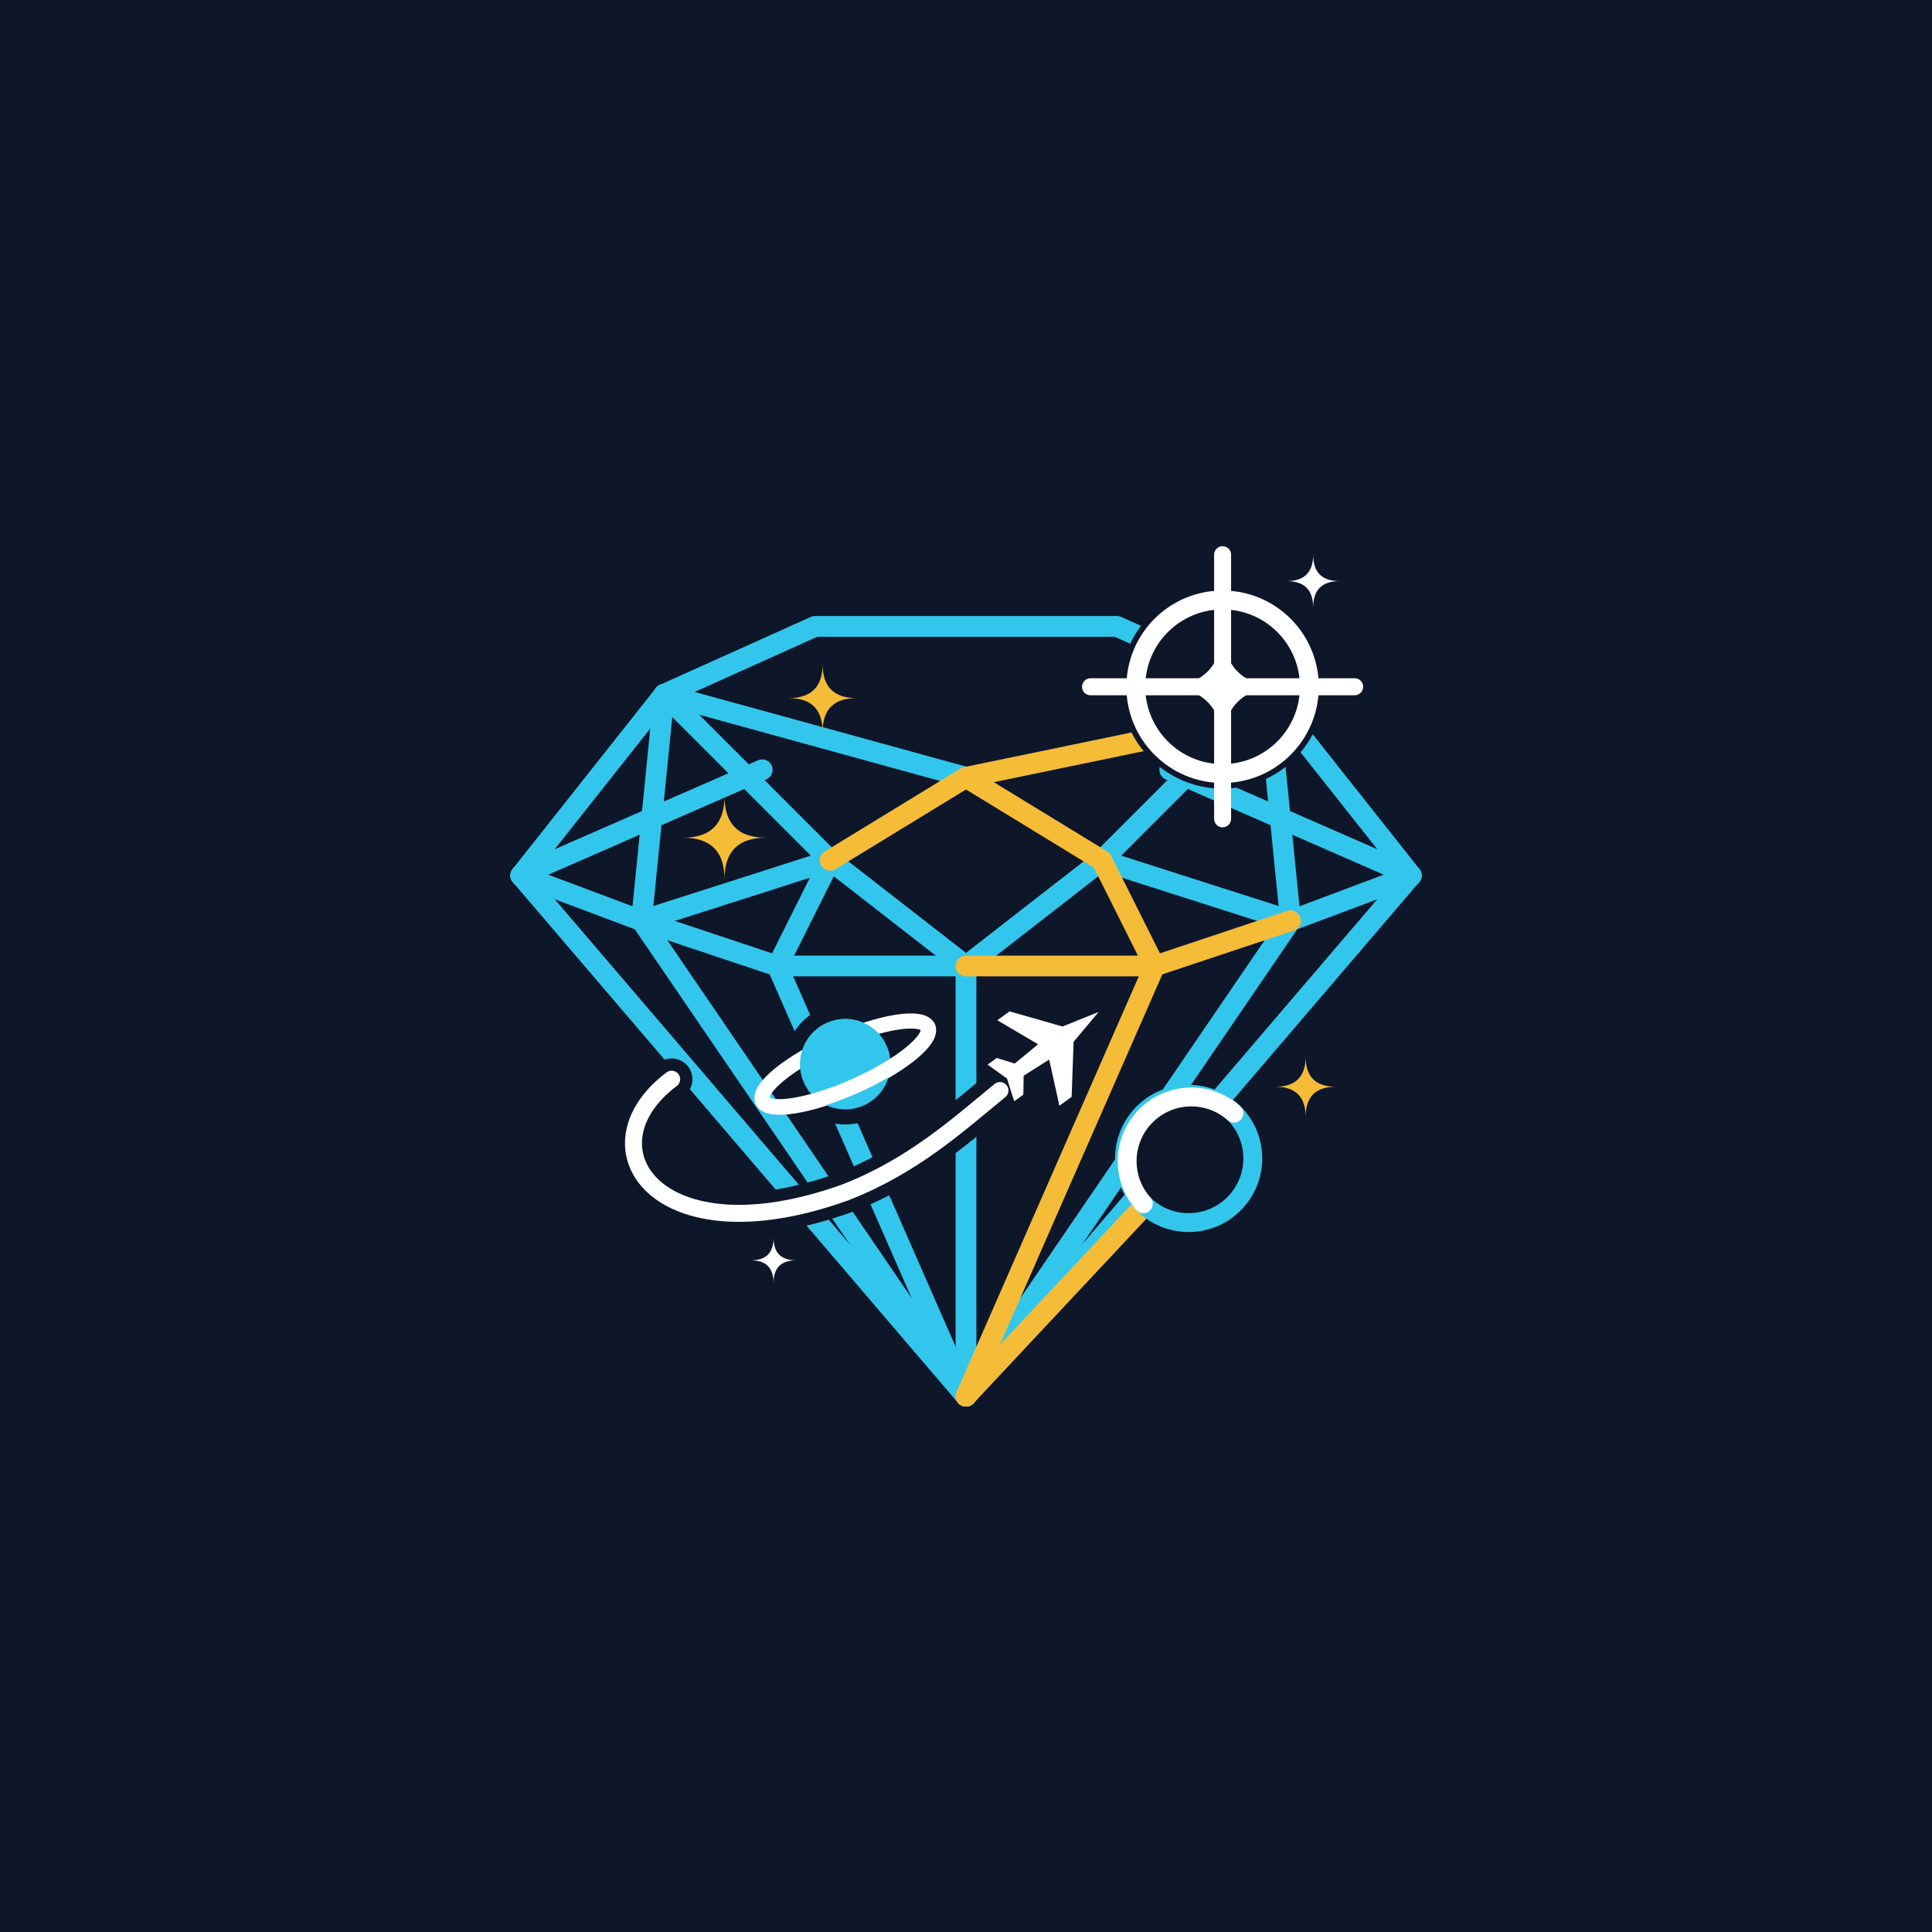
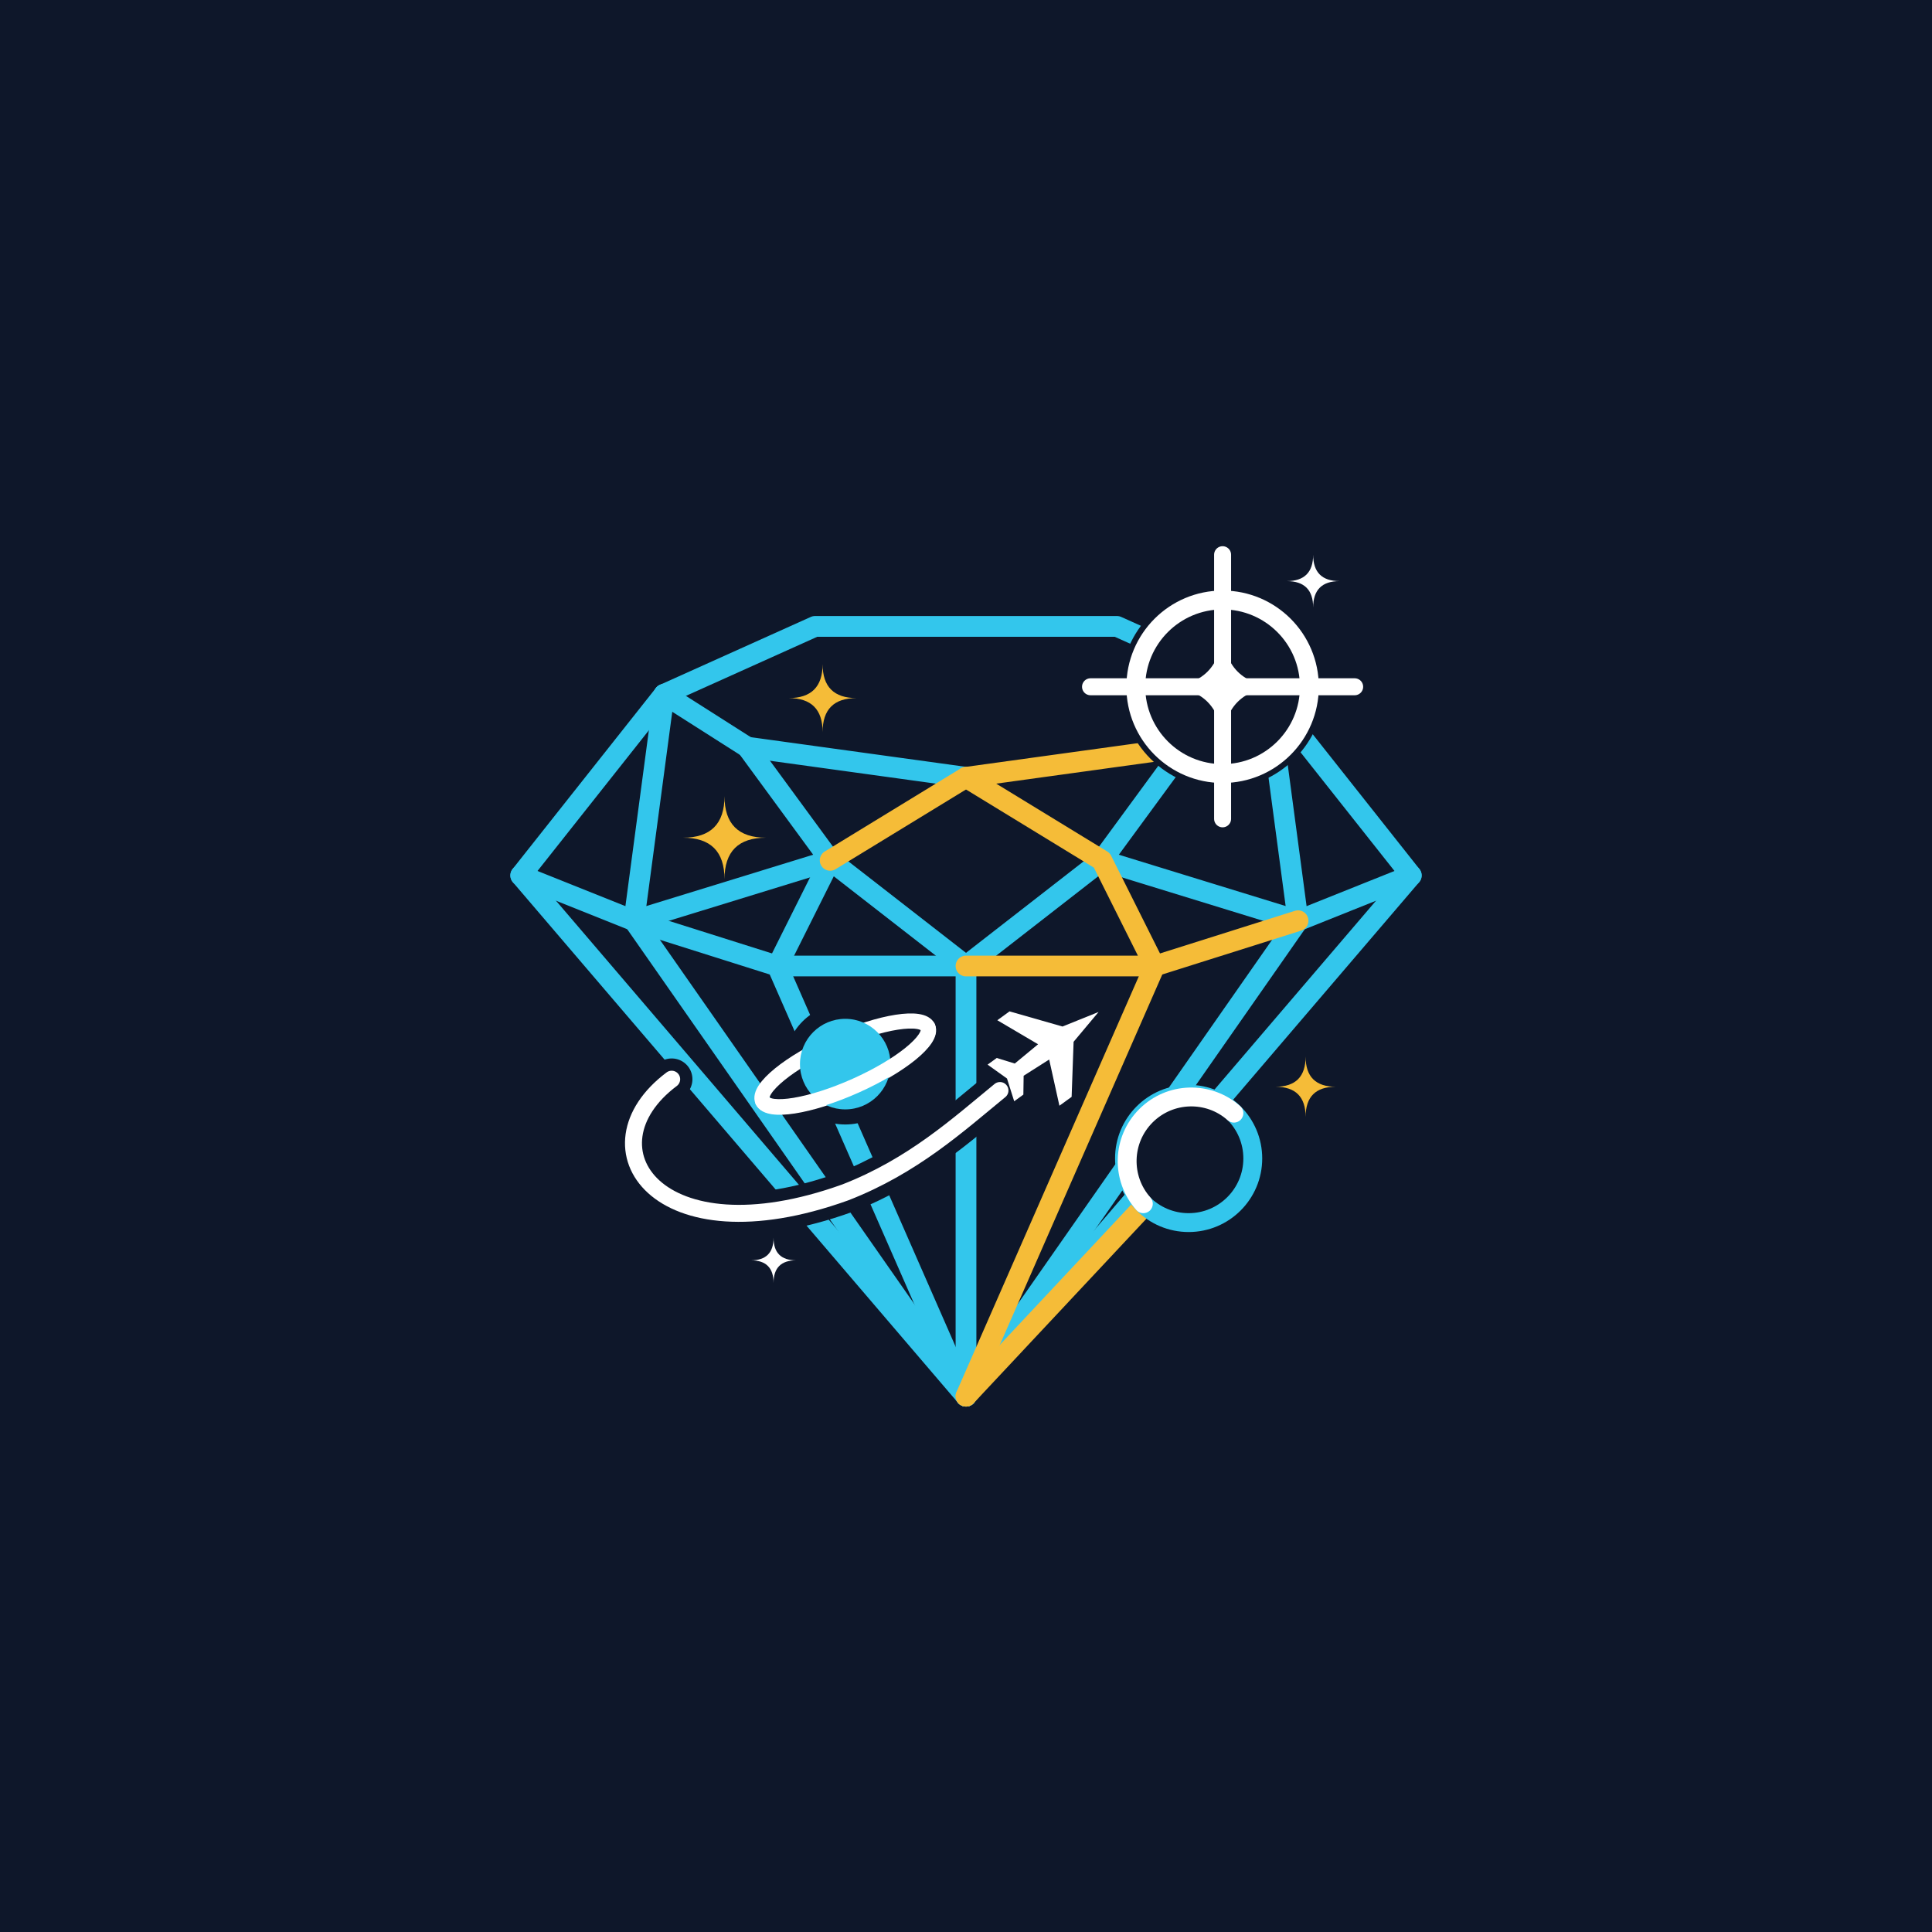
<svg xmlns="http://www.w3.org/2000/svg" viewBox="0 0 512 512" width="512" height="512" role="img" aria-label="FarGems Logo">
  <rect id="bg" width="512" height="512" fill="#0E172A" />
  <g id="diamond-cyan" fill="none" stroke="#33C6EC" stroke-width="5.5" stroke-linecap="round" stroke-linejoin="round">
    <polygon points="216,166 296,166 336,184 374,232 256,370 138,232 176,184" />
-     <polyline points="138,232 170,244 206,256 256,256" />
-     <polyline points="374,232 342,244 292,228 256,256" />
-     <line x1="176" y1="184" x2="170" y2="244" />
-     <line x1="176" y1="184" x2="220" y2="228" />
-     <line x1="176" y1="184" x2="256" y2="206" />
-     <line x1="138" y1="232" x2="202" y2="204" />
-     <line x1="170" y1="244" x2="220" y2="228" />
+     <polyline points="138,232 168,244 206,256 256,256" />
+     <line x1="176" y1="184" x2="168" y2="244" />
+     <line x1="176" y1="184" x2="198" y2="198" />
+     <line x1="198" y1="198" x2="256" y2="206" />
+     <line x1="198" y1="198" x2="220" y2="228" />
+     <line x1="168" y1="244" x2="220" y2="228" />
    <line x1="220" y1="228" x2="206" y2="256" />
    <line x1="220" y1="228" x2="256" y2="256" />
-     <line x1="336" y1="184" x2="342" y2="244" />
-     <line x1="336" y1="184" x2="292" y2="228" />
-     <line x1="374" y1="232" x2="310" y2="204" />
-     <line x1="170" y1="244" x2="256" y2="370" />
+     <polyline points="374,232 344,244 292,228 256,256" />
+     <line x1="336" y1="184" x2="344" y2="244" />
+     <line x1="336" y1="184" x2="314" y2="198" />
+     <line x1="314" y1="198" x2="292" y2="228" />
+     <line x1="168" y1="244" x2="256" y2="370" />
    <line x1="206" y1="256" x2="256" y2="370" />
    <line x1="256" y1="256" x2="256" y2="370" />
-     <line x1="342" y1="244" x2="256" y2="370" />
+     <line x1="344" y1="244" x2="256" y2="370" />
  </g>
  <g id="diamond-gold" fill="none" stroke="#F5BC38" stroke-width="5.5" stroke-linecap="round" stroke-linejoin="round">
-     <polyline points="220,228 256,206 314,194" />
+     <polyline points="220,228 256,206 314,198" />
    <polyline points="256,206 292,228 306,256 256,256" />
-     <line x1="306" y1="256" x2="342" y2="244" />
+     <line x1="306" y1="256" x2="344" y2="244" />
    <line x1="306" y1="256" x2="256" y2="370" />
    <line x1="315" y1="307" x2="256" y2="370" />
  </g>
  <g id="ringed-planet">
    <circle cx="224" cy="282" r="16" fill="#0E172A" />
    <ellipse cx="224" cy="282" rx="24" ry="6.5" transform="rotate(-24 224 282)" fill="none" stroke="#FFFFFF" stroke-width="4" />
    <circle cx="224" cy="282" r="12" fill="#33C6EC" />
    <path d="M 202.1 291.8 A 24 6.5 -24 0 0 245.9 272.2" fill="none" stroke="#FFFFFF" stroke-width="4" stroke-linecap="round" />
  </g>
  <g id="flight">
    <path d="M 178 286 C 154 304, 174 334, 224 316 C 242 309, 254 298, 265 289" fill="none" stroke="#0E172A" stroke-width="11" stroke-linecap="round" />
    <path d="M 178 286 C 154 304, 174 334, 224 316 C 242 309, 254 298, 265 289" fill="none" stroke="#FFFFFF" stroke-width="4.5" stroke-linecap="round" />
    <g transform="translate(279, 277) rotate(-36)">
      <path d="M 15 0 L 5 -2.5 L -4 -14 L -8 -14 L -3 -2.5 L -11 -2 L -14 -6 L -17 -6 L -15 0 L -17 6 L -14 6 L -11 2 L -3 2.5 L -8 14 L -4 14 L 5 2.5 Z" fill="#FFFFFF" />
    </g>
  </g>
  <g id="moon-ring">
    <circle cx="315" cy="307" r="18" fill="#0E172A" />
    <circle cx="315" cy="307" r="17" fill="none" stroke="#33C6EC" stroke-width="5" />
    <path d="M 303 319 A 17 17 0 0 1 327 295" fill="none" stroke="#FFFFFF" stroke-width="5" stroke-linecap="round" />
  </g>
  <g id="target-reticle">
    <circle cx="324" cy="182" r="27" fill="#0E172A" />
    <circle cx="324" cy="182" r="23" fill="none" stroke="#FFFFFF" stroke-width="5" />
    <line x1="324" y1="147" x2="324" y2="217" stroke="#FFFFFF" stroke-width="4.5" stroke-linecap="round" />
    <line x1="289" y1="182" x2="359" y2="182" stroke="#FFFFFF" stroke-width="4.5" stroke-linecap="round" />
    <path d="M 324 166 Q 324 182 340 182 Q 324 182 324 198 Q 324 182 308 182 Q 324 182 324 166 Z" fill="#FFFFFF" />
  </g>
  <g id="stars">
    <path d="M 218 176 Q 218 185 227 185 Q 218 185 218 194 Q 218 185 209 185 Q 218 185 218 176 Z" fill="#F5BC38" />
    <path d="M 192 211 Q 192 222 203 222 Q 192 222 192 233 Q 192 222 181 222 Q 192 222 192 211 Z" fill="#F5BC38" />
    <path d="M 346 280 Q 346 288 354 288 Q 346 288 346 296 Q 346 288 338 288 Q 346 288 346 280 Z" fill="#F5BC38" />
    <path d="M 348 147 Q 348 154 355 154 Q 348 154 348 161 Q 348 154 341 154 Q 348 154 348 147 Z" fill="#FFFFFF" />
    <path d="M 205 328 Q 205 334 211 334 Q 205 334 205 340 Q 205 334 199 334 Q 205 334 205 328 Z" fill="#FFFFFF" />
  </g>
</svg>
